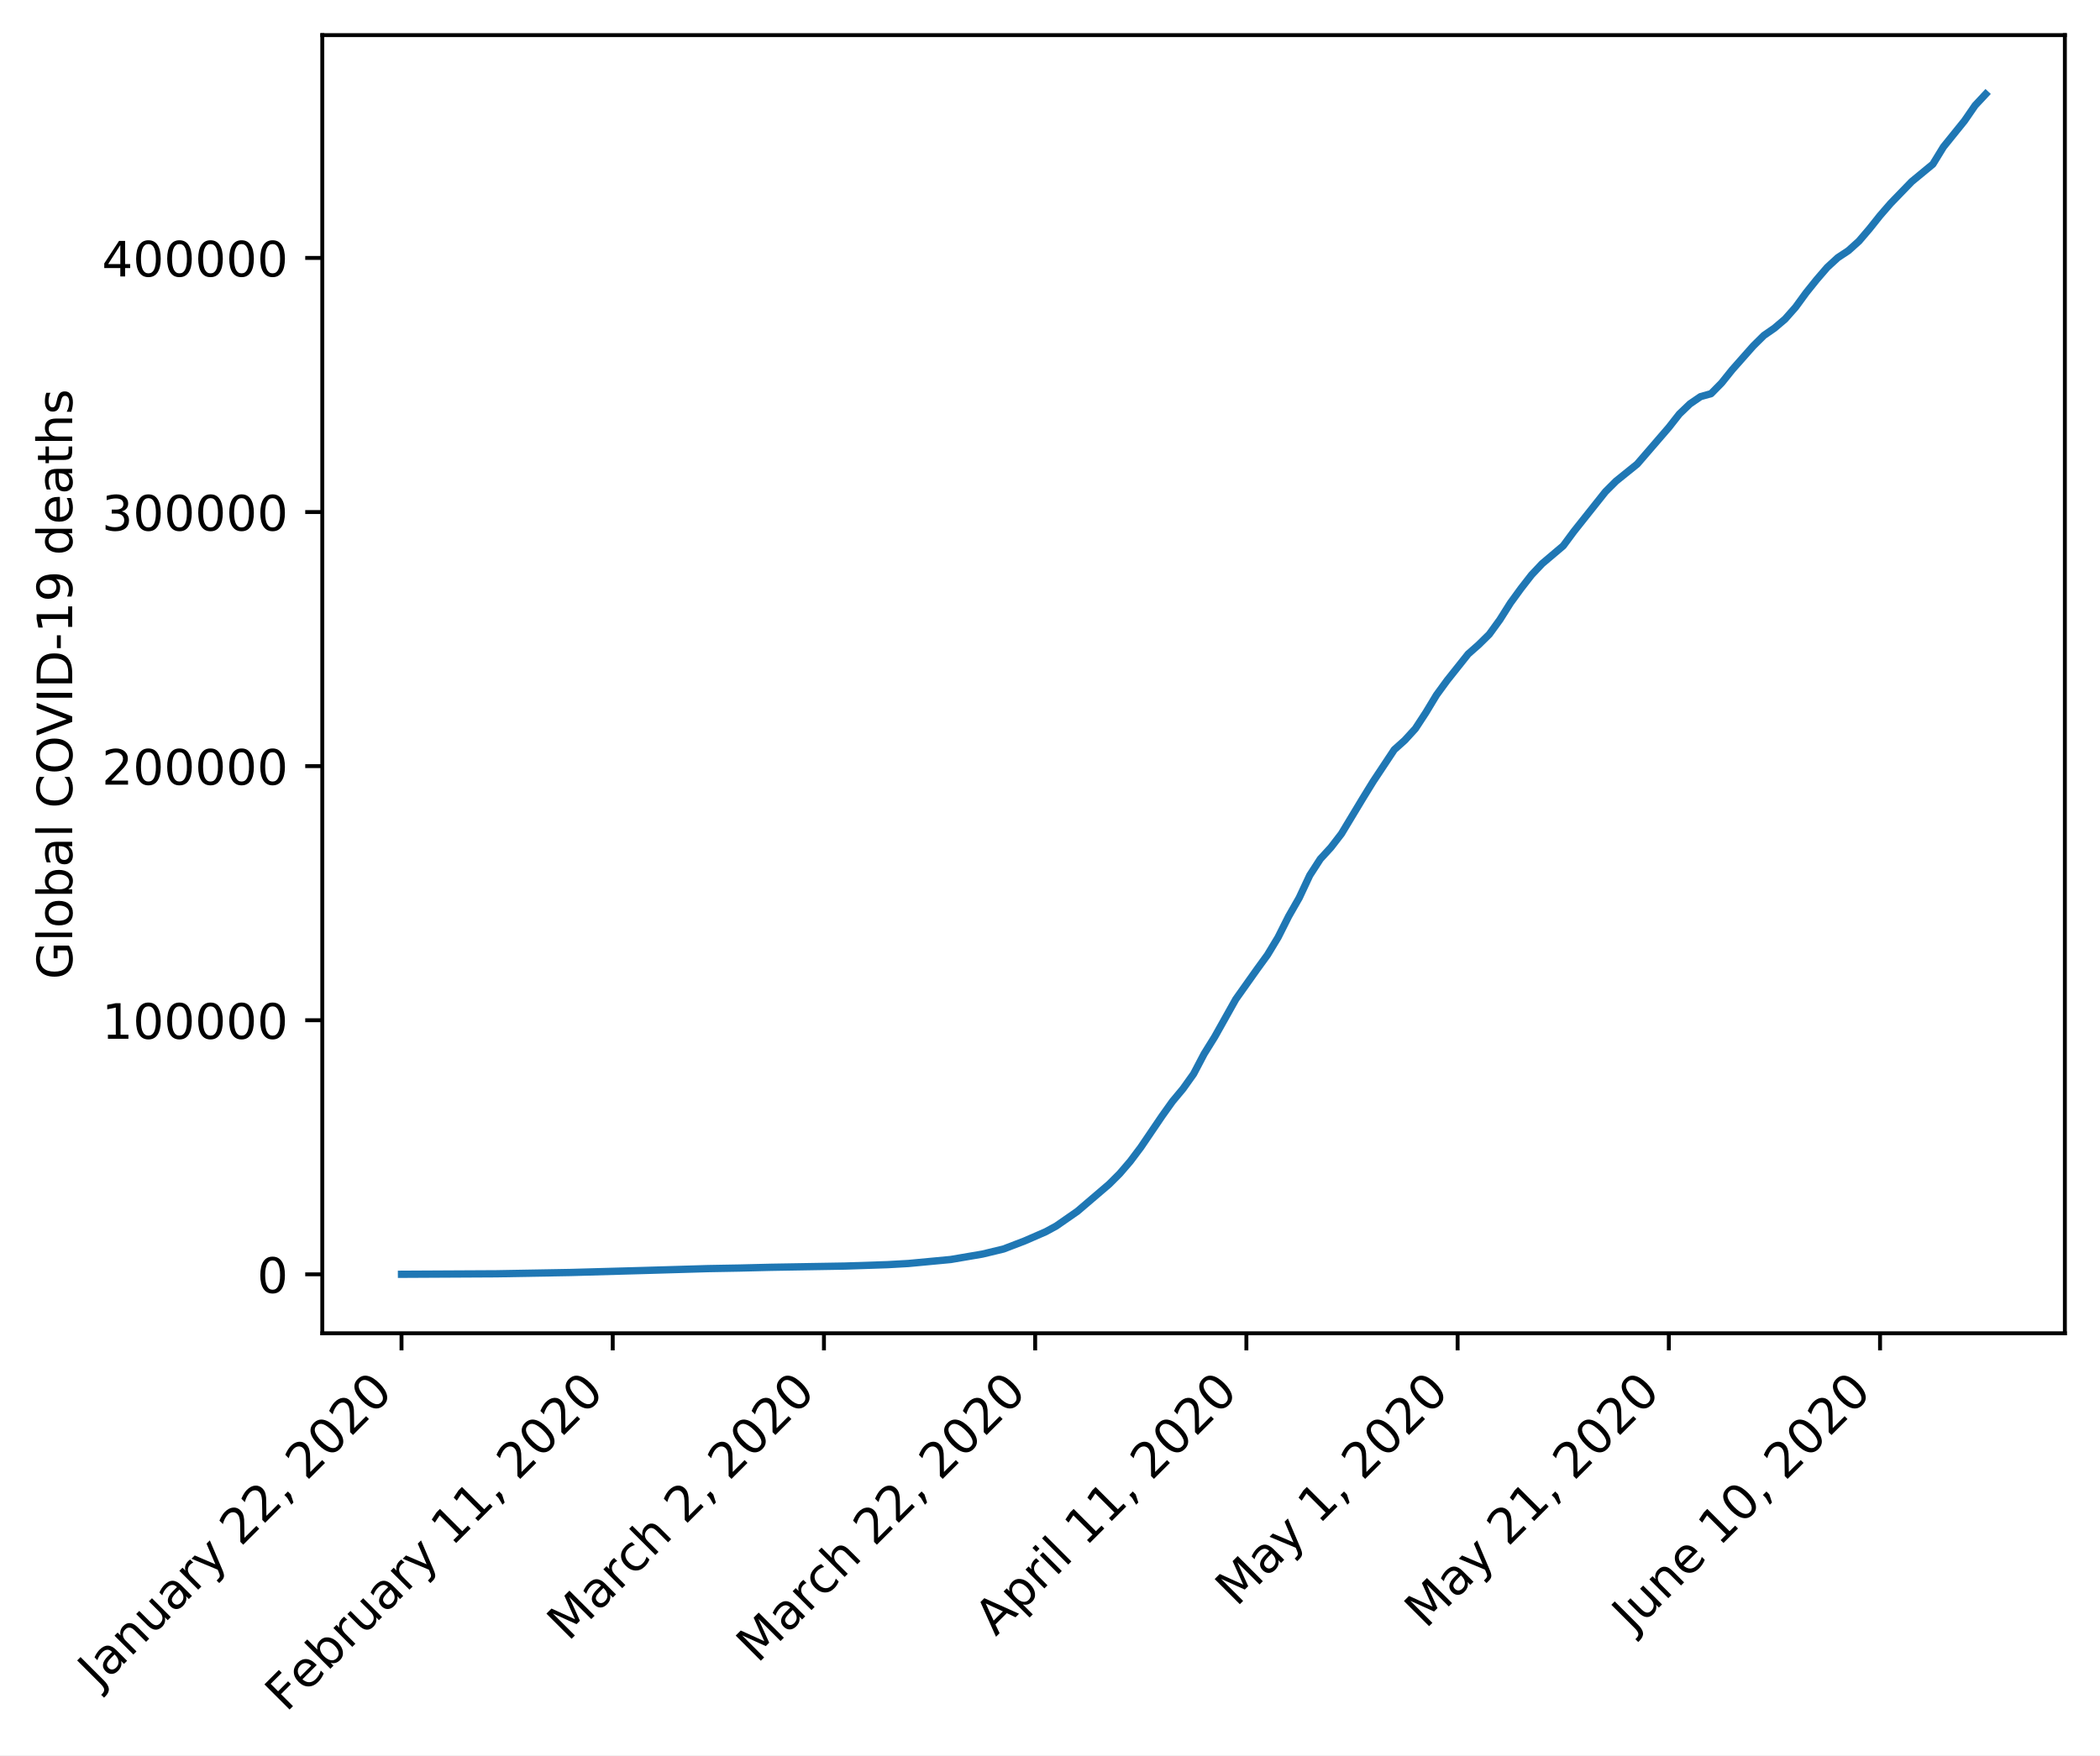
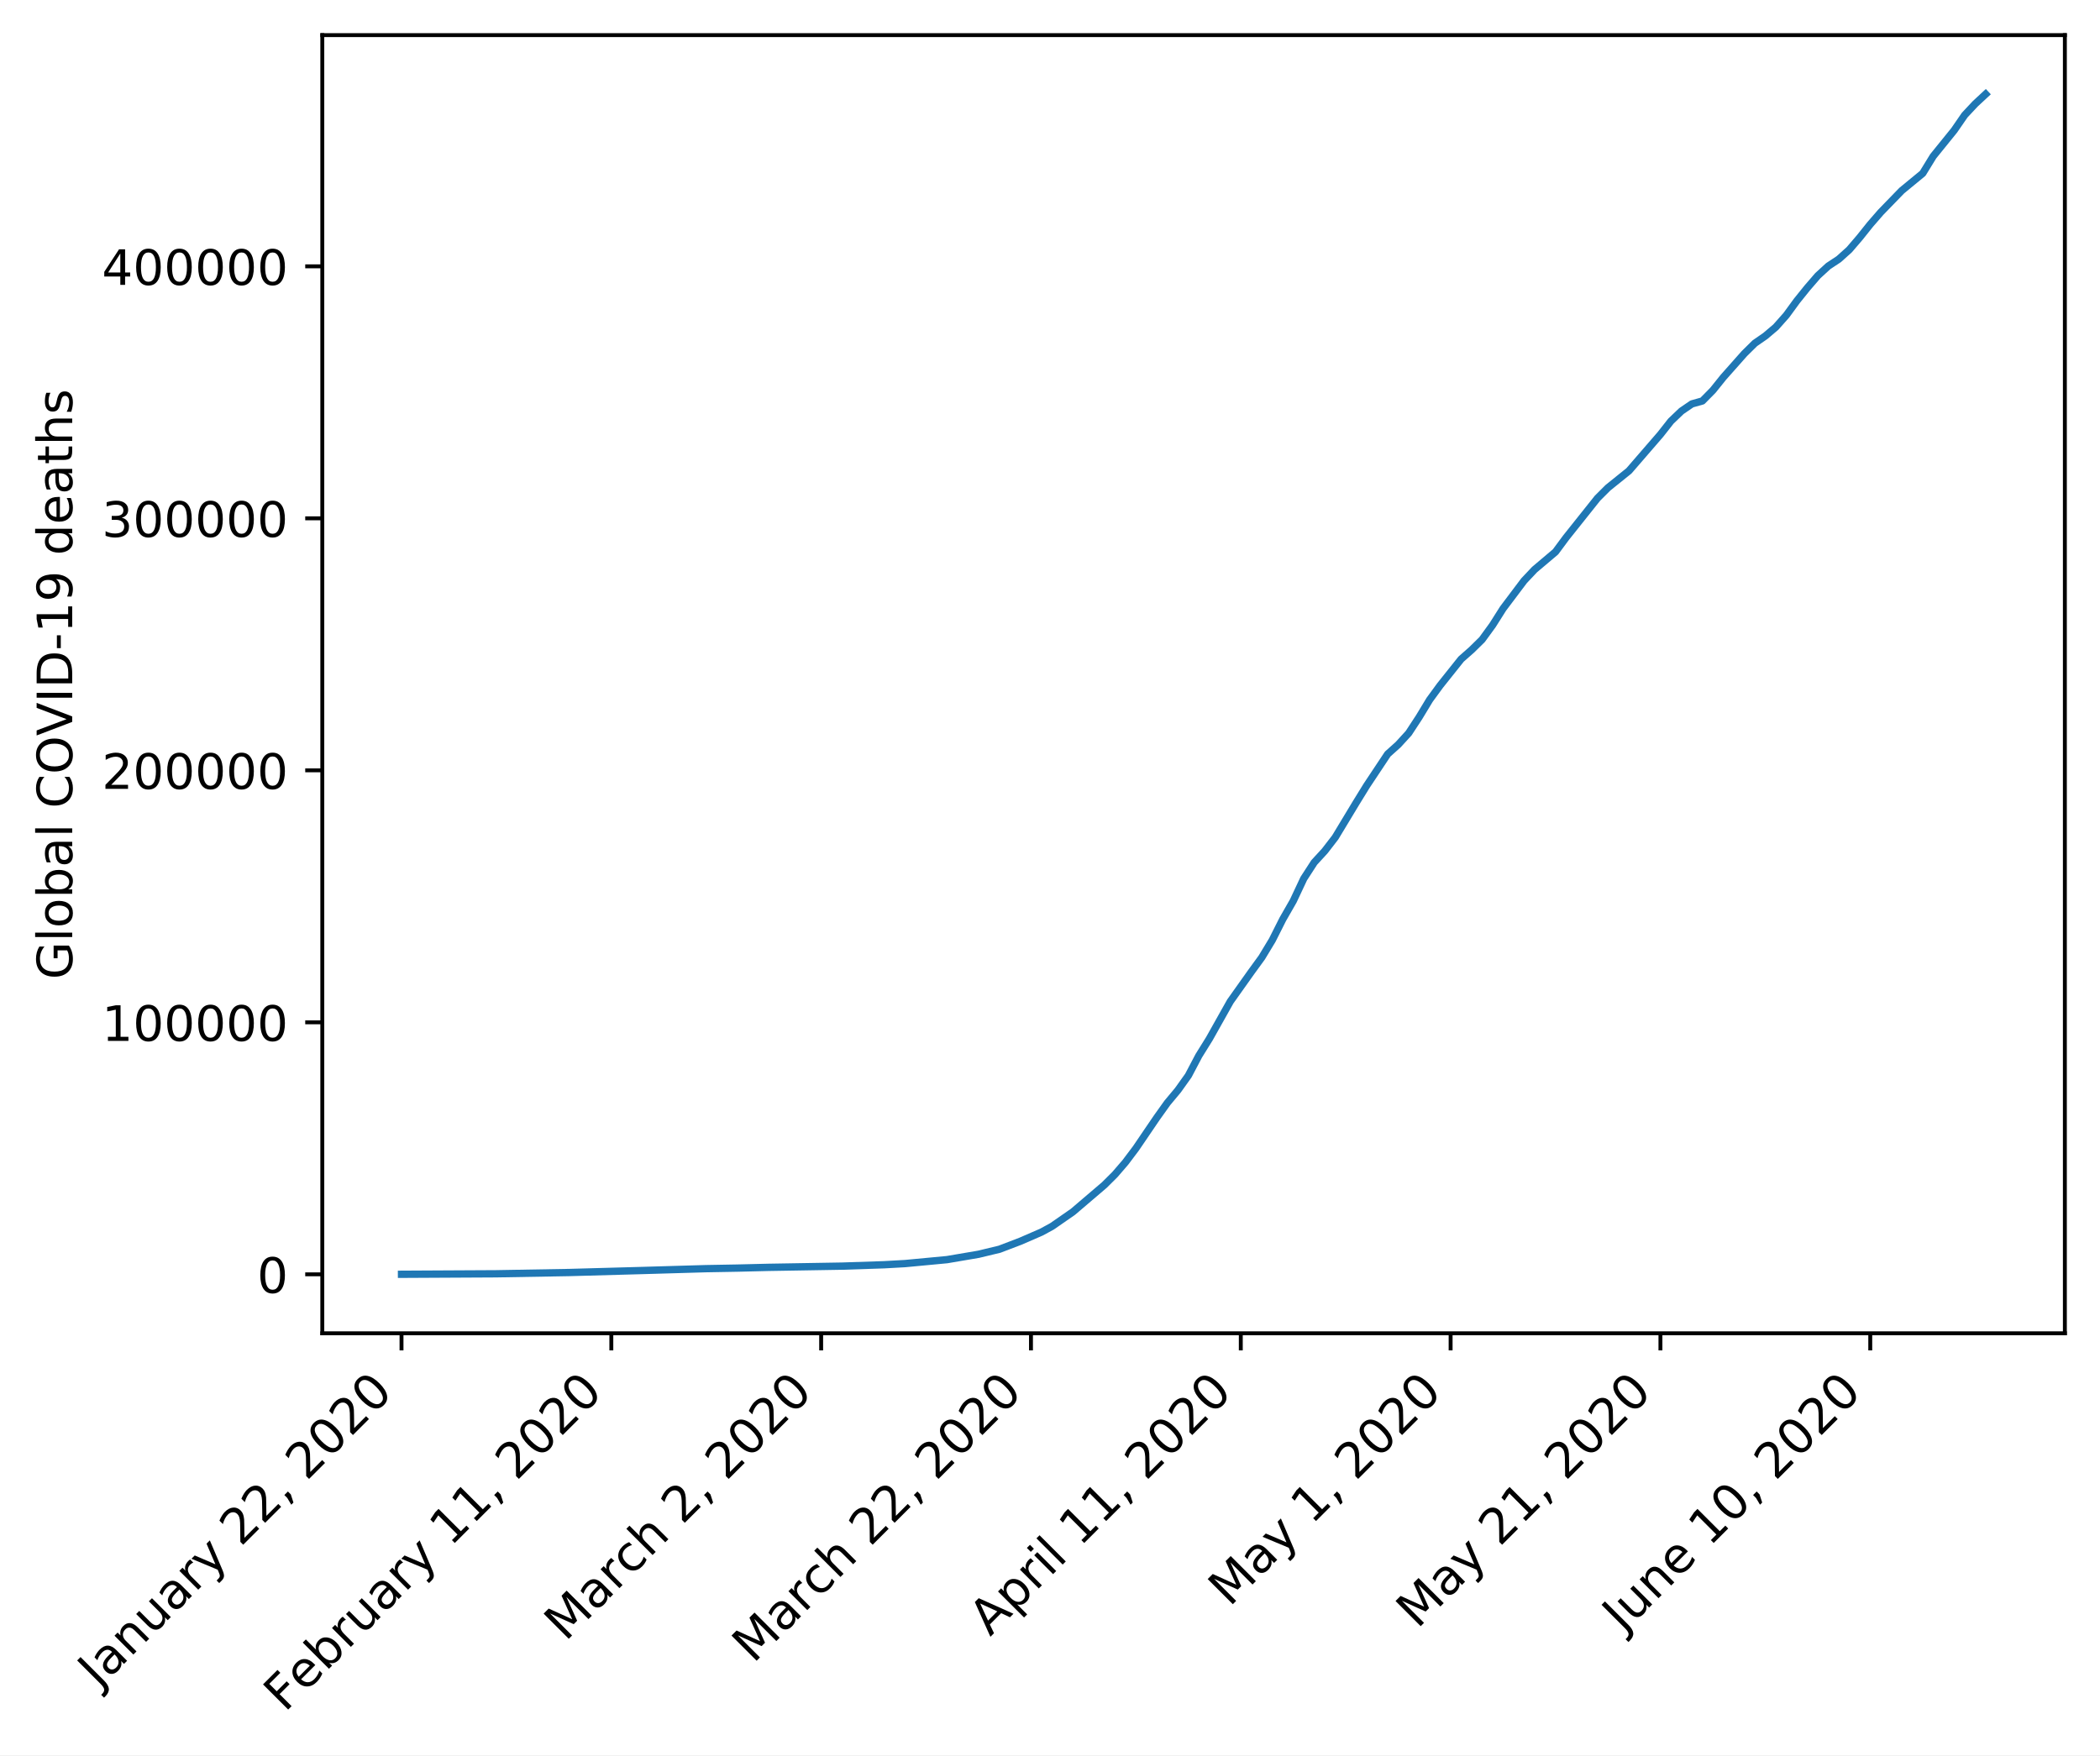
<svg xmlns="http://www.w3.org/2000/svg" xmlns:xlink="http://www.w3.org/1999/xlink" height="359.806pt" version="1.1" viewBox="0 0 430.373 359.806" width="430.373pt">
  <defs>
    <style type="text/css">
*{stroke-linecap:butt;stroke-linejoin:round;}
  </style>
  </defs>
  <g id="figure_1">
    <g id="patch_1">
      <path d="M 0 359.806  L 430.373 359.806  L 430.373 0  L 0 0  z " style="fill:#ffffff;" />
    </g>
    <g id="axes_1">
      <g id="patch_2">
        <path d="M 66.053 273.312  L 423.173 273.312  L 423.173 7.2  L 66.053 7.2  z " style="fill:#ffffff;" />
      </g>
      <g id="matplotlib.axis_1">
        <g id="xtick_1">
          <g id="line2d_1">
            <defs>
-               <path d="M 0 0  L 0 3.5  " id="m05116afa2c" style="stroke:#000000;stroke-width:0.8;" />
-             </defs>
-             <g>
-               <use style="stroke:#000000;stroke-width:0.8;" x="82.286" xlink:href="#m05116afa2c" y="273.312" />
+               <path d="M 0 0  L 0 3.5  " id="me20fe3dce7" style="stroke:#000000;stroke-width:0.8;" />
+             </defs>
+             <g>
+               <use style="stroke:#000000;stroke-width:0.8;" x="82.286" xlink:href="#me20fe3dce7" y="273.312" />
            </g>
          </g>
          <g id="text_1">
            <defs>
              <path d="M 9.812 72.906  L 19.672 72.906  L 19.672 5.078  Q 19.672 -8.109 14.672 -14.062  Q 9.672 -20.016 -1.422 -20.016  L -5.172 -20.016  L -5.172 -11.719  L -2.094 -11.719  Q 4.438 -11.719 7.125 -8.047  Q 9.812 -4.391 9.812 5.078  z " id="DejaVuSans-74" />
              <path d="M 34.281 27.484  Q 23.391 27.484 19.188 25  Q 14.984 22.516 14.984 16.5  Q 14.984 11.719 18.141 8.906  Q 21.297 6.109 26.703 6.109  Q 34.188 6.109 38.703 11.406  Q 43.219 16.703 43.219 25.484  L 43.219 27.484  z M 52.203 31.203  L 52.203 0  L 43.219 0  L 43.219 8.297  Q 40.141 3.328 35.547 0.953  Q 30.953 -1.422 24.312 -1.422  Q 15.922 -1.422 10.953 3.297  Q 6 8.016 6 15.922  Q 6 25.141 12.172 29.828  Q 18.359 34.516 30.609 34.516  L 43.219 34.516  L 43.219 35.406  Q 43.219 41.609 39.141 45  Q 35.062 48.391 27.688 48.391  Q 23 48.391 18.547 47.266  Q 14.109 46.141 10.016 43.891  L 10.016 52.203  Q 14.938 54.109 19.578 55.047  Q 24.219 56 28.609 56  Q 40.484 56 46.344 49.844  Q 52.203 43.703 52.203 31.203  z " id="DejaVuSans-97" />
              <path d="M 54.891 33.016  L 54.891 0  L 45.906 0  L 45.906 32.719  Q 45.906 40.484 42.875 44.328  Q 39.844 48.188 33.797 48.188  Q 26.516 48.188 22.312 43.547  Q 18.109 38.922 18.109 30.906  L 18.109 0  L 9.078 0  L 9.078 54.688  L 18.109 54.688  L 18.109 46.188  Q 21.344 51.125 25.703 53.562  Q 30.078 56 35.797 56  Q 45.219 56 50.047 50.172  Q 54.891 44.344 54.891 33.016  z " id="DejaVuSans-110" />
              <path d="M 8.5 21.578  L 8.5 54.688  L 17.484 54.688  L 17.484 21.922  Q 17.484 14.156 20.5 10.266  Q 23.531 6.391 29.594 6.391  Q 36.859 6.391 41.078 11.031  Q 45.312 15.672 45.312 23.688  L 45.312 54.688  L 54.297 54.688  L 54.297 0  L 45.312 0  L 45.312 8.406  Q 42.047 3.422 37.719 1  Q 33.406 -1.422 27.688 -1.422  Q 18.266 -1.422 13.375 4.438  Q 8.5 10.297 8.5 21.578  z M 31.109 56  z " id="DejaVuSans-117" />
              <path d="M 41.109 46.297  Q 39.594 47.172 37.812 47.578  Q 36.031 48 33.891 48  Q 26.266 48 22.188 43.047  Q 18.109 38.094 18.109 28.812  L 18.109 0  L 9.078 0  L 9.078 54.688  L 18.109 54.688  L 18.109 46.188  Q 20.953 51.172 25.484 53.578  Q 30.031 56 36.531 56  Q 37.453 56 38.578 55.875  Q 39.703 55.766 41.062 55.516  z " id="DejaVuSans-114" />
              <path d="M 32.172 -5.078  Q 28.375 -14.844 24.75 -17.812  Q 21.141 -20.797 15.094 -20.797  L 7.906 -20.797  L 7.906 -13.281  L 13.188 -13.281  Q 16.891 -13.281 18.938 -11.516  Q 21 -9.766 23.484 -3.219  L 25.094 0.875  L 2.984 54.688  L 12.5 54.688  L 29.594 11.922  L 46.688 54.688  L 56.203 54.688  z " id="DejaVuSans-121" />
              <path id="DejaVuSans-32" />
              <path d="M 19.188 8.297  L 53.609 8.297  L 53.609 0  L 7.328 0  L 7.328 8.297  Q 12.938 14.109 22.625 23.891  Q 32.328 33.688 34.812 36.531  Q 39.547 41.844 41.422 45.531  Q 43.312 49.219 43.312 52.781  Q 43.312 58.594 39.234 62.25  Q 35.156 65.922 28.609 65.922  Q 23.969 65.922 18.812 64.312  Q 13.672 62.703 7.812 59.422  L 7.812 69.391  Q 13.766 71.781 18.938 73  Q 24.125 74.219 28.422 74.219  Q 39.75 74.219 46.484 68.547  Q 53.219 62.891 53.219 53.422  Q 53.219 48.922 51.531 44.891  Q 49.859 40.875 45.406 35.406  Q 44.188 33.984 37.641 27.219  Q 31.109 20.453 19.188 8.297  z " id="DejaVuSans-50" />
              <path d="M 11.719 12.406  L 22.016 12.406  L 22.016 4  L 14.016 -11.625  L 7.719 -11.625  L 11.719 4  z " id="DejaVuSans-44" />
              <path d="M 31.781 66.406  Q 24.172 66.406 20.328 58.906  Q 16.5 51.422 16.5 36.375  Q 16.5 21.391 20.328 13.891  Q 24.172 6.391 31.781 6.391  Q 39.453 6.391 43.281 13.891  Q 47.125 21.391 47.125 36.375  Q 47.125 51.422 43.281 58.906  Q 39.453 66.406 31.781 66.406  z M 31.781 74.219  Q 44.047 74.219 50.516 64.516  Q 56.984 54.828 56.984 36.375  Q 56.984 17.969 50.516 8.266  Q 44.047 -1.422 31.781 -1.422  Q 19.531 -1.422 13.062 8.266  Q 6.594 17.969 6.594 36.375  Q 6.594 54.828 13.062 64.516  Q 19.531 74.219 31.781 74.219  z " id="DejaVuSans-48" />
            </defs>
            <g transform="translate(20.27259 346.2276)rotate(-45)scale(0.1 -0.1)">
              <use xlink:href="#DejaVuSans-74" />
              <use x="29.492" xlink:href="#DejaVuSans-97" />
              <use x="90.771" xlink:href="#DejaVuSans-110" />
              <use x="154.15" xlink:href="#DejaVuSans-117" />
              <use x="217.529" xlink:href="#DejaVuSans-97" />
              <use x="278.809" xlink:href="#DejaVuSans-114" />
              <use x="319.922" xlink:href="#DejaVuSans-121" />
              <use x="379.102" xlink:href="#DejaVuSans-32" />
              <use x="410.889" xlink:href="#DejaVuSans-50" />
              <use x="474.512" xlink:href="#DejaVuSans-50" />
              <use x="538.135" xlink:href="#DejaVuSans-44" />
              <use x="569.922" xlink:href="#DejaVuSans-32" />
              <use x="601.709" xlink:href="#DejaVuSans-50" />
              <use x="665.332" xlink:href="#DejaVuSans-48" />
              <use x="728.955" xlink:href="#DejaVuSans-50" />
              <use x="792.578" xlink:href="#DejaVuSans-48" />
            </g>
          </g>
        </g>
        <g id="xtick_2">
          <g id="line2d_2">
            <g>
-               <use style="stroke:#000000;stroke-width:0.8;" x="125.573" xlink:href="#m05116afa2c" y="273.312" />
+               <use style="stroke:#000000;stroke-width:0.8;" x="125.286" xlink:href="#me20fe3dce7" y="273.312" />
            </g>
          </g>
          <g id="text_2">
            <defs>
              <path d="M 9.812 72.906  L 51.703 72.906  L 51.703 64.594  L 19.672 64.594  L 19.672 43.109  L 48.578 43.109  L 48.578 34.812  L 19.672 34.812  L 19.672 0  L 9.812 0  z " id="DejaVuSans-70" />
              <path d="M 56.203 29.594  L 56.203 25.203  L 14.891 25.203  Q 15.484 15.922 20.484 11.062  Q 25.484 6.203 34.422 6.203  Q 39.594 6.203 44.453 7.469  Q 49.312 8.734 54.109 11.281  L 54.109 2.781  Q 49.266 0.734 44.188 -0.344  Q 39.109 -1.422 33.891 -1.422  Q 20.797 -1.422 13.156 6.188  Q 5.516 13.812 5.516 26.812  Q 5.516 40.234 12.766 48.109  Q 20.016 56 32.328 56  Q 43.359 56 49.781 48.891  Q 56.203 41.797 56.203 29.594  z M 47.219 32.234  Q 47.125 39.594 43.094 43.984  Q 39.062 48.391 32.422 48.391  Q 24.906 48.391 20.391 44.141  Q 15.875 39.891 15.188 32.172  z " id="DejaVuSans-101" />
              <path d="M 48.688 27.297  Q 48.688 37.203 44.609 42.844  Q 40.531 48.484 33.406 48.484  Q 26.266 48.484 22.188 42.844  Q 18.109 37.203 18.109 27.297  Q 18.109 17.391 22.188 11.75  Q 26.266 6.109 33.406 6.109  Q 40.531 6.109 44.609 11.75  Q 48.688 17.391 48.688 27.297  z M 18.109 46.391  Q 20.953 51.266 25.266 53.625  Q 29.594 56 35.594 56  Q 45.562 56 51.781 48.094  Q 58.016 40.188 58.016 27.297  Q 58.016 14.406 51.781 6.484  Q 45.562 -1.422 35.594 -1.422  Q 29.594 -1.422 25.266 0.953  Q 20.953 3.328 18.109 8.203  L 18.109 0  L 9.078 0  L 9.078 75.984  L 18.109 75.984  z " id="DejaVuSans-98" />
              <path d="M 12.406 8.297  L 28.516 8.297  L 28.516 63.922  L 10.984 60.406  L 10.984 69.391  L 28.422 72.906  L 38.281 72.906  L 38.281 8.297  L 54.391 8.297  L 54.391 0  L 12.406 0  z " id="DejaVuSans-49" />
            </defs>
-             <g transform="translate(58.6521 351.1354)rotate(-45)scale(0.1 -0.1)">
+             <g transform="translate(58.36543 351.1354)rotate(-45)scale(0.1 -0.1)">
              <use xlink:href="#DejaVuSans-70" />
              <use x="57.441" xlink:href="#DejaVuSans-101" />
              <use x="118.965" xlink:href="#DejaVuSans-98" />
              <use x="182.441" xlink:href="#DejaVuSans-114" />
              <use x="223.555" xlink:href="#DejaVuSans-117" />
              <use x="286.934" xlink:href="#DejaVuSans-97" />
              <use x="348.213" xlink:href="#DejaVuSans-114" />
              <use x="389.326" xlink:href="#DejaVuSans-121" />
              <use x="448.506" xlink:href="#DejaVuSans-32" />
              <use x="480.293" xlink:href="#DejaVuSans-49" />
              <use x="543.916" xlink:href="#DejaVuSans-49" />
              <use x="607.539" xlink:href="#DejaVuSans-44" />
              <use x="639.326" xlink:href="#DejaVuSans-32" />
              <use x="671.113" xlink:href="#DejaVuSans-50" />
              <use x="734.736" xlink:href="#DejaVuSans-48" />
              <use x="798.359" xlink:href="#DejaVuSans-50" />
              <use x="861.982" xlink:href="#DejaVuSans-48" />
            </g>
          </g>
        </g>
        <g id="xtick_3">
          <g id="line2d_3">
            <g>
-               <use style="stroke:#000000;stroke-width:0.8;" x="168.86" xlink:href="#m05116afa2c" y="273.312" />
+               <use style="stroke:#000000;stroke-width:0.8;" x="168.287" xlink:href="#me20fe3dce7" y="273.312" />
            </g>
          </g>
          <g id="text_3">
            <defs>
              <path d="M 9.812 72.906  L 24.516 72.906  L 43.109 23.297  L 61.812 72.906  L 76.516 72.906  L 76.516 0  L 66.891 0  L 66.891 64.016  L 48.094 14.016  L 38.188 14.016  L 19.391 64.016  L 19.391 0  L 9.812 0  z " id="DejaVuSans-77" />
              <path d="M 48.781 52.594  L 48.781 44.188  Q 44.969 46.297 41.141 47.344  Q 37.312 48.391 33.406 48.391  Q 24.656 48.391 19.812 42.844  Q 14.984 37.312 14.984 27.297  Q 14.984 17.281 19.812 11.734  Q 24.656 6.203 33.406 6.203  Q 37.312 6.203 41.141 7.25  Q 44.969 8.297 48.781 10.406  L 48.781 2.094  Q 45.016 0.344 40.984 -0.531  Q 36.969 -1.422 32.422 -1.422  Q 20.062 -1.422 12.781 6.344  Q 5.516 14.109 5.516 27.297  Q 5.516 40.672 12.859 48.328  Q 20.219 56 33.016 56  Q 37.156 56 41.109 55.141  Q 45.062 54.297 48.781 52.594  z " id="DejaVuSans-99" />
              <path d="M 54.891 33.016  L 54.891 0  L 45.906 0  L 45.906 32.719  Q 45.906 40.484 42.875 44.328  Q 39.844 48.188 33.797 48.188  Q 26.516 48.188 22.312 43.547  Q 18.109 38.922 18.109 30.906  L 18.109 0  L 9.078 0  L 9.078 75.984  L 18.109 75.984  L 18.109 46.188  Q 21.344 51.125 25.703 53.562  Q 30.078 56 35.797 56  Q 45.219 56 50.047 50.172  Q 54.891 44.344 54.891 33.016  z " id="DejaVuSans-104" />
            </defs>
-             <g transform="translate(116.445 336.6297)rotate(-45)scale(0.1 -0.1)">
+             <g transform="translate(115.8717 336.6297)rotate(-45)scale(0.1 -0.1)">
              <use xlink:href="#DejaVuSans-77" />
              <use x="86.279" xlink:href="#DejaVuSans-97" />
              <use x="147.559" xlink:href="#DejaVuSans-114" />
              <use x="188.641" xlink:href="#DejaVuSans-99" />
              <use x="243.621" xlink:href="#DejaVuSans-104" />
              <use x="307" xlink:href="#DejaVuSans-32" />
              <use x="338.787" xlink:href="#DejaVuSans-50" />
              <use x="402.41" xlink:href="#DejaVuSans-44" />
              <use x="434.197" xlink:href="#DejaVuSans-32" />
              <use x="465.984" xlink:href="#DejaVuSans-50" />
              <use x="529.607" xlink:href="#DejaVuSans-48" />
              <use x="593.23" xlink:href="#DejaVuSans-50" />
              <use x="656.854" xlink:href="#DejaVuSans-48" />
            </g>
          </g>
        </g>
        <g id="xtick_4">
          <g id="line2d_4">
            <g>
-               <use style="stroke:#000000;stroke-width:0.8;" x="212.148" xlink:href="#m05116afa2c" y="273.312" />
+               <use style="stroke:#000000;stroke-width:0.8;" x="211.288" xlink:href="#me20fe3dce7" y="273.312" />
            </g>
          </g>
          <g id="text_4">
-             <g transform="translate(155.2333 341.1287)rotate(-45)scale(0.1 -0.1)">
+             <g transform="translate(154.3733 341.1287)rotate(-45)scale(0.1 -0.1)">
              <use xlink:href="#DejaVuSans-77" />
              <use x="86.279" xlink:href="#DejaVuSans-97" />
              <use x="147.559" xlink:href="#DejaVuSans-114" />
              <use x="188.641" xlink:href="#DejaVuSans-99" />
              <use x="243.621" xlink:href="#DejaVuSans-104" />
              <use x="307" xlink:href="#DejaVuSans-32" />
              <use x="338.787" xlink:href="#DejaVuSans-50" />
              <use x="402.41" xlink:href="#DejaVuSans-50" />
              <use x="466.033" xlink:href="#DejaVuSans-44" />
              <use x="497.82" xlink:href="#DejaVuSans-32" />
              <use x="529.607" xlink:href="#DejaVuSans-50" />
              <use x="593.23" xlink:href="#DejaVuSans-48" />
              <use x="656.854" xlink:href="#DejaVuSans-50" />
              <use x="720.477" xlink:href="#DejaVuSans-48" />
            </g>
          </g>
        </g>
        <g id="xtick_5">
          <g id="line2d_5">
            <g>
-               <use style="stroke:#000000;stroke-width:0.8;" x="255.435" xlink:href="#m05116afa2c" y="273.312" />
+               <use style="stroke:#000000;stroke-width:0.8;" x="254.288" xlink:href="#me20fe3dce7" y="273.312" />
            </g>
          </g>
          <g id="text_5">
            <defs>
              <path d="M 34.188 63.188  L 20.797 26.906  L 47.609 26.906  z M 28.609 72.906  L 39.797 72.906  L 67.578 0  L 57.328 0  L 50.688 18.703  L 17.828 18.703  L 11.188 0  L 0.781 0  z " id="DejaVuSans-65" />
              <path d="M 18.109 8.203  L 18.109 -20.797  L 9.078 -20.797  L 9.078 54.688  L 18.109 54.688  L 18.109 46.391  Q 20.953 51.266 25.266 53.625  Q 29.594 56 35.594 56  Q 45.562 56 51.781 48.094  Q 58.016 40.188 58.016 27.297  Q 58.016 14.406 51.781 6.484  Q 45.562 -1.422 35.594 -1.422  Q 29.594 -1.422 25.266 0.953  Q 20.953 3.328 18.109 8.203  z M 48.688 27.297  Q 48.688 37.203 44.609 42.844  Q 40.531 48.484 33.406 48.484  Q 26.266 48.484 22.188 42.844  Q 18.109 37.203 18.109 27.297  Q 18.109 17.391 22.188 11.75  Q 26.266 6.109 33.406 6.109  Q 40.531 6.109 44.609 11.75  Q 48.688 17.391 48.688 27.297  z " id="DejaVuSans-112" />
              <path d="M 9.422 54.688  L 18.406 54.688  L 18.406 0  L 9.422 0  z M 9.422 75.984  L 18.406 75.984  L 18.406 64.594  L 9.422 64.594  z " id="DejaVuSans-105" />
              <path d="M 9.422 75.984  L 18.406 75.984  L 18.406 0  L 9.422 0  z " id="DejaVuSans-108" />
            </defs>
-             <g transform="translate(204.0669 335.5823)rotate(-45)scale(0.1 -0.1)">
+             <g transform="translate(202.9203 335.5823)rotate(-45)scale(0.1 -0.1)">
              <use xlink:href="#DejaVuSans-65" />
              <use x="68.408" xlink:href="#DejaVuSans-112" />
              <use x="131.885" xlink:href="#DejaVuSans-114" />
              <use x="172.998" xlink:href="#DejaVuSans-105" />
              <use x="200.781" xlink:href="#DejaVuSans-108" />
              <use x="228.564" xlink:href="#DejaVuSans-32" />
              <use x="260.352" xlink:href="#DejaVuSans-49" />
              <use x="323.975" xlink:href="#DejaVuSans-49" />
              <use x="387.598" xlink:href="#DejaVuSans-44" />
              <use x="419.385" xlink:href="#DejaVuSans-32" />
              <use x="451.172" xlink:href="#DejaVuSans-50" />
              <use x="514.795" xlink:href="#DejaVuSans-48" />
              <use x="578.418" xlink:href="#DejaVuSans-50" />
              <use x="642.041" xlink:href="#DejaVuSans-48" />
            </g>
          </g>
        </g>
        <g id="xtick_6">
          <g id="line2d_6">
            <g>
-               <use style="stroke:#000000;stroke-width:0.8;" x="298.722" xlink:href="#m05116afa2c" y="273.312" />
+               <use style="stroke:#000000;stroke-width:0.8;" x="297.289" xlink:href="#me20fe3dce7" y="273.312" />
            </g>
          </g>
          <g id="text_6">
-             <g transform="translate(253.3956 329.541)rotate(-45)scale(0.1 -0.1)">
+             <g transform="translate(251.9622 329.541)rotate(-45)scale(0.1 -0.1)">
              <use xlink:href="#DejaVuSans-77" />
              <use x="86.279" xlink:href="#DejaVuSans-97" />
              <use x="147.559" xlink:href="#DejaVuSans-121" />
              <use x="206.738" xlink:href="#DejaVuSans-32" />
              <use x="238.525" xlink:href="#DejaVuSans-49" />
              <use x="302.148" xlink:href="#DejaVuSans-44" />
              <use x="333.936" xlink:href="#DejaVuSans-32" />
              <use x="365.723" xlink:href="#DejaVuSans-50" />
              <use x="429.346" xlink:href="#DejaVuSans-48" />
              <use x="492.969" xlink:href="#DejaVuSans-50" />
              <use x="556.592" xlink:href="#DejaVuSans-48" />
            </g>
          </g>
        </g>
        <g id="xtick_7">
          <g id="line2d_7">
            <g>
-               <use style="stroke:#000000;stroke-width:0.8;" x="342.009" xlink:href="#m05116afa2c" y="273.312" />
+               <use style="stroke:#000000;stroke-width:0.8;" x="340.289" xlink:href="#me20fe3dce7" y="273.312" />
            </g>
          </g>
          <g id="text_7">
-             <g transform="translate(292.1839 334.04)rotate(-45)scale(0.1 -0.1)">
+             <g transform="translate(290.4638 334.04)rotate(-45)scale(0.1 -0.1)">
              <use xlink:href="#DejaVuSans-77" />
              <use x="86.279" xlink:href="#DejaVuSans-97" />
              <use x="147.559" xlink:href="#DejaVuSans-121" />
              <use x="206.738" xlink:href="#DejaVuSans-32" />
              <use x="238.525" xlink:href="#DejaVuSans-50" />
              <use x="302.148" xlink:href="#DejaVuSans-49" />
              <use x="365.771" xlink:href="#DejaVuSans-44" />
              <use x="397.559" xlink:href="#DejaVuSans-32" />
              <use x="429.346" xlink:href="#DejaVuSans-50" />
              <use x="492.969" xlink:href="#DejaVuSans-48" />
              <use x="556.592" xlink:href="#DejaVuSans-50" />
              <use x="620.215" xlink:href="#DejaVuSans-48" />
            </g>
          </g>
        </g>
        <g id="xtick_8">
          <g id="line2d_8">
            <g>
-               <use style="stroke:#000000;stroke-width:0.8;" x="385.297" xlink:href="#m05116afa2c" y="273.312" />
+               <use style="stroke:#000000;stroke-width:0.8;" x="383.29" xlink:href="#me20fe3dce7" y="273.312" />
            </g>
          </g>
          <g id="text_8">
-             <g transform="translate(334.6911 334.82)rotate(-45)scale(0.1 -0.1)">
+             <g transform="translate(332.6844 334.82)rotate(-45)scale(0.1 -0.1)">
              <use xlink:href="#DejaVuSans-74" />
              <use x="29.492" xlink:href="#DejaVuSans-117" />
              <use x="92.871" xlink:href="#DejaVuSans-110" />
              <use x="156.25" xlink:href="#DejaVuSans-101" />
              <use x="217.773" xlink:href="#DejaVuSans-32" />
              <use x="249.561" xlink:href="#DejaVuSans-49" />
              <use x="313.184" xlink:href="#DejaVuSans-48" />
              <use x="376.807" xlink:href="#DejaVuSans-44" />
              <use x="408.594" xlink:href="#DejaVuSans-32" />
              <use x="440.381" xlink:href="#DejaVuSans-50" />
              <use x="504.004" xlink:href="#DejaVuSans-48" />
              <use x="567.627" xlink:href="#DejaVuSans-50" />
              <use x="631.25" xlink:href="#DejaVuSans-48" />
            </g>
          </g>
        </g>
      </g>
      <g id="matplotlib.axis_2">
        <g id="ytick_1">
          <g id="line2d_9">
            <defs>
-               <path d="M 0 0  L -3.5 0  " id="m1189588a8b" style="stroke:#000000;stroke-width:0.8;" />
-             </defs>
-             <g>
-               <use style="stroke:#000000;stroke-width:0.8;" x="66.053" xlink:href="#m1189588a8b" y="261.225" />
+               <path d="M 0 0  L -3.5 0  " id="m37f31e8874" style="stroke:#000000;stroke-width:0.8;" />
+             </defs>
+             <g>
+               <use style="stroke:#000000;stroke-width:0.8;" x="66.053" xlink:href="#m37f31e8874" y="261.225" />
            </g>
          </g>
          <g id="text_9">
-             <g transform="translate(52.69062 265.0241)scale(0.1 -0.1)">
+             <g transform="translate(52.69062 265.024)scale(0.1 -0.1)">
              <use xlink:href="#DejaVuSans-48" />
            </g>
          </g>
        </g>
        <g id="ytick_2">
          <g id="line2d_10">
            <g>
-               <use style="stroke:#000000;stroke-width:0.8;" x="66.053" xlink:href="#m1189588a8b" y="209.137" />
+               <use style="stroke:#000000;stroke-width:0.8;" x="66.053" xlink:href="#m37f31e8874" y="209.568" />
            </g>
          </g>
          <g id="text_10">
-             <g transform="translate(20.87813 212.9364)scale(0.1 -0.1)">
+             <g transform="translate(20.87813 213.3672)scale(0.1 -0.1)">
              <use xlink:href="#DejaVuSans-49" />
              <use x="63.623" xlink:href="#DejaVuSans-48" />
              <use x="127.246" xlink:href="#DejaVuSans-48" />
              <use x="190.869" xlink:href="#DejaVuSans-48" />
              <use x="254.492" xlink:href="#DejaVuSans-48" />
              <use x="318.115" xlink:href="#DejaVuSans-48" />
            </g>
          </g>
        </g>
        <g id="ytick_3">
          <g id="line2d_11">
            <g>
-               <use style="stroke:#000000;stroke-width:0.8;" x="66.053" xlink:href="#m1189588a8b" y="157.05" />
+               <use style="stroke:#000000;stroke-width:0.8;" x="66.053" xlink:href="#m37f31e8874" y="157.911" />
            </g>
          </g>
          <g id="text_11">
-             <g transform="translate(20.87813 160.8488)scale(0.1 -0.1)">
+             <g transform="translate(20.87813 161.7105)scale(0.1 -0.1)">
              <use xlink:href="#DejaVuSans-50" />
              <use x="63.623" xlink:href="#DejaVuSans-48" />
              <use x="127.246" xlink:href="#DejaVuSans-48" />
              <use x="190.869" xlink:href="#DejaVuSans-48" />
              <use x="254.492" xlink:href="#DejaVuSans-48" />
              <use x="318.115" xlink:href="#DejaVuSans-48" />
            </g>
          </g>
        </g>
        <g id="ytick_4">
          <g id="line2d_12">
            <g>
-               <use style="stroke:#000000;stroke-width:0.8;" x="66.053" xlink:href="#m1189588a8b" y="104.962" />
+               <use style="stroke:#000000;stroke-width:0.8;" x="66.053" xlink:href="#m37f31e8874" y="106.254" />
            </g>
          </g>
          <g id="text_12">
            <defs>
              <path d="M 40.578 39.312  Q 47.656 37.797 51.625 33  Q 55.609 28.219 55.609 21.188  Q 55.609 10.406 48.188 4.484  Q 40.766 -1.422 27.094 -1.422  Q 22.516 -1.422 17.656 -0.516  Q 12.797 0.391 7.625 2.203  L 7.625 11.719  Q 11.719 9.328 16.594 8.109  Q 21.484 6.891 26.812 6.891  Q 36.078 6.891 40.938 10.547  Q 45.797 14.203 45.797 21.188  Q 45.797 27.641 41.281 31.266  Q 36.766 34.906 28.719 34.906  L 20.219 34.906  L 20.219 43.016  L 29.109 43.016  Q 36.375 43.016 40.234 45.922  Q 44.094 48.828 44.094 54.297  Q 44.094 59.906 40.109 62.906  Q 36.141 65.922 28.719 65.922  Q 24.656 65.922 20.016 65.031  Q 15.375 64.156 9.812 62.312  L 9.812 71.094  Q 15.438 72.656 20.344 73.438  Q 25.25 74.219 29.594 74.219  Q 40.828 74.219 47.359 69.109  Q 53.906 64.016 53.906 55.328  Q 53.906 49.266 50.438 45.094  Q 46.969 40.922 40.578 39.312  z " id="DejaVuSans-51" />
            </defs>
-             <g transform="translate(20.87813 108.7612)scale(0.1 -0.1)">
+             <g transform="translate(20.87813 110.0537)scale(0.1 -0.1)">
              <use xlink:href="#DejaVuSans-51" />
              <use x="63.623" xlink:href="#DejaVuSans-48" />
              <use x="127.246" xlink:href="#DejaVuSans-48" />
              <use x="190.869" xlink:href="#DejaVuSans-48" />
              <use x="254.492" xlink:href="#DejaVuSans-48" />
              <use x="318.115" xlink:href="#DejaVuSans-48" />
            </g>
          </g>
        </g>
        <g id="ytick_5">
          <g id="line2d_13">
            <g>
-               <use style="stroke:#000000;stroke-width:0.8;" x="66.053" xlink:href="#m1189588a8b" y="52.874" />
+               <use style="stroke:#000000;stroke-width:0.8;" x="66.053" xlink:href="#m37f31e8874" y="54.598" />
            </g>
          </g>
          <g id="text_13">
            <defs>
              <path d="M 37.797 64.312  L 12.891 25.391  L 37.797 25.391  z M 35.203 72.906  L 47.609 72.906  L 47.609 25.391  L 58.016 25.391  L 58.016 17.188  L 47.609 17.188  L 47.609 0  L 37.797 0  L 37.797 17.188  L 4.891 17.188  L 4.891 26.703  z " id="DejaVuSans-52" />
            </defs>
-             <g transform="translate(20.87813 56.67352)scale(0.1 -0.1)">
+             <g transform="translate(20.87813 58.39694)scale(0.1 -0.1)">
              <use xlink:href="#DejaVuSans-52" />
              <use x="63.623" xlink:href="#DejaVuSans-48" />
              <use x="127.246" xlink:href="#DejaVuSans-48" />
              <use x="190.869" xlink:href="#DejaVuSans-48" />
              <use x="254.492" xlink:href="#DejaVuSans-48" />
              <use x="318.115" xlink:href="#DejaVuSans-48" />
            </g>
          </g>
        </g>
        <g id="text_14">
          <defs>
            <path d="M 59.516 10.406  L 59.516 29.984  L 43.406 29.984  L 43.406 38.094  L 69.281 38.094  L 69.281 6.781  Q 63.578 2.734 56.688 0.656  Q 49.812 -1.422 42 -1.422  Q 24.906 -1.422 15.25 8.562  Q 5.609 18.562 5.609 36.375  Q 5.609 54.25 15.25 64.234  Q 24.906 74.219 42 74.219  Q 49.125 74.219 55.547 72.453  Q 61.969 70.703 67.391 67.281  L 67.391 56.781  Q 61.922 61.422 55.766 63.766  Q 49.609 66.109 42.828 66.109  Q 29.438 66.109 22.719 58.641  Q 16.016 51.172 16.016 36.375  Q 16.016 21.625 22.719 14.156  Q 29.438 6.688 42.828 6.688  Q 48.047 6.688 52.141 7.594  Q 56.25 8.5 59.516 10.406  z " id="DejaVuSans-71" />
            <path d="M 30.609 48.391  Q 23.391 48.391 19.188 42.75  Q 14.984 37.109 14.984 27.297  Q 14.984 17.484 19.156 11.844  Q 23.344 6.203 30.609 6.203  Q 37.797 6.203 41.984 11.859  Q 46.188 17.531 46.188 27.297  Q 46.188 37.016 41.984 42.703  Q 37.797 48.391 30.609 48.391  z M 30.609 56  Q 42.328 56 49.016 48.375  Q 55.719 40.766 55.719 27.297  Q 55.719 13.875 49.016 6.219  Q 42.328 -1.422 30.609 -1.422  Q 18.844 -1.422 12.172 6.219  Q 5.516 13.875 5.516 27.297  Q 5.516 40.766 12.172 48.375  Q 18.844 56 30.609 56  z " id="DejaVuSans-111" />
            <path d="M 64.406 67.281  L 64.406 56.891  Q 59.422 61.531 53.781 63.812  Q 48.141 66.109 41.797 66.109  Q 29.297 66.109 22.656 58.469  Q 16.016 50.828 16.016 36.375  Q 16.016 21.969 22.656 14.328  Q 29.297 6.688 41.797 6.688  Q 48.141 6.688 53.781 8.984  Q 59.422 11.281 64.406 15.922  L 64.406 5.609  Q 59.234 2.094 53.438 0.328  Q 47.656 -1.422 41.219 -1.422  Q 24.656 -1.422 15.125 8.703  Q 5.609 18.844 5.609 36.375  Q 5.609 53.953 15.125 64.078  Q 24.656 74.219 41.219 74.219  Q 47.75 74.219 53.531 72.484  Q 59.328 70.75 64.406 67.281  z " id="DejaVuSans-67" />
            <path d="M 39.406 66.219  Q 28.656 66.219 22.328 58.203  Q 16.016 50.203 16.016 36.375  Q 16.016 22.609 22.328 14.594  Q 28.656 6.594 39.406 6.594  Q 50.141 6.594 56.422 14.594  Q 62.703 22.609 62.703 36.375  Q 62.703 50.203 56.422 58.203  Q 50.141 66.219 39.406 66.219  z M 39.406 74.219  Q 54.734 74.219 63.906 63.938  Q 73.094 53.656 73.094 36.375  Q 73.094 19.141 63.906 8.859  Q 54.734 -1.422 39.406 -1.422  Q 24.031 -1.422 14.812 8.828  Q 5.609 19.094 5.609 36.375  Q 5.609 53.656 14.812 63.938  Q 24.031 74.219 39.406 74.219  z " id="DejaVuSans-79" />
            <path d="M 28.609 0  L 0.781 72.906  L 11.078 72.906  L 34.188 11.531  L 57.328 72.906  L 67.578 72.906  L 39.797 0  z " id="DejaVuSans-86" />
            <path d="M 9.812 72.906  L 19.672 72.906  L 19.672 0  L 9.812 0  z " id="DejaVuSans-73" />
            <path d="M 19.672 64.797  L 19.672 8.109  L 31.594 8.109  Q 46.688 8.109 53.688 14.938  Q 60.688 21.781 60.688 36.531  Q 60.688 51.172 53.688 57.984  Q 46.688 64.797 31.594 64.797  z M 9.812 72.906  L 30.078 72.906  Q 51.266 72.906 61.172 64.094  Q 71.094 55.281 71.094 36.531  Q 71.094 17.672 61.125 8.828  Q 51.172 0 30.078 0  L 9.812 0  z " id="DejaVuSans-68" />
            <path d="M 4.891 31.391  L 31.203 31.391  L 31.203 23.391  L 4.891 23.391  z " id="DejaVuSans-45" />
            <path d="M 10.984 1.516  L 10.984 10.5  Q 14.703 8.734 18.5 7.812  Q 22.312 6.891 25.984 6.891  Q 35.75 6.891 40.891 13.453  Q 46.047 20.016 46.781 33.406  Q 43.953 29.203 39.594 26.953  Q 35.25 24.703 29.984 24.703  Q 19.047 24.703 12.672 31.312  Q 6.297 37.938 6.297 49.422  Q 6.297 60.641 12.938 67.422  Q 19.578 74.219 30.609 74.219  Q 43.266 74.219 49.922 64.516  Q 56.594 54.828 56.594 36.375  Q 56.594 19.141 48.406 8.859  Q 40.234 -1.422 26.422 -1.422  Q 22.703 -1.422 18.891 -0.688  Q 15.094 0.047 10.984 1.516  z M 30.609 32.422  Q 37.25 32.422 41.125 36.953  Q 45.016 41.5 45.016 49.422  Q 45.016 57.281 41.125 61.844  Q 37.25 66.406 30.609 66.406  Q 23.969 66.406 20.094 61.844  Q 16.219 57.281 16.219 49.422  Q 16.219 41.5 20.094 36.953  Q 23.969 32.422 30.609 32.422  z " id="DejaVuSans-57" />
            <path d="M 45.406 46.391  L 45.406 75.984  L 54.391 75.984  L 54.391 0  L 45.406 0  L 45.406 8.203  Q 42.578 3.328 38.25 0.953  Q 33.938 -1.422 27.875 -1.422  Q 17.969 -1.422 11.734 6.484  Q 5.516 14.406 5.516 27.297  Q 5.516 40.188 11.734 48.094  Q 17.969 56 27.875 56  Q 33.938 56 38.25 53.625  Q 42.578 51.266 45.406 46.391  z M 14.797 27.297  Q 14.797 17.391 18.875 11.75  Q 22.953 6.109 30.078 6.109  Q 37.203 6.109 41.297 11.75  Q 45.406 17.391 45.406 27.297  Q 45.406 37.203 41.297 42.844  Q 37.203 48.484 30.078 48.484  Q 22.953 48.484 18.875 42.844  Q 14.797 37.203 14.797 27.297  z " id="DejaVuSans-100" />
            <path d="M 18.312 70.219  L 18.312 54.688  L 36.812 54.688  L 36.812 47.703  L 18.312 47.703  L 18.312 18.016  Q 18.312 11.328 20.141 9.422  Q 21.969 7.516 27.594 7.516  L 36.812 7.516  L 36.812 0  L 27.594 0  Q 17.188 0 13.234 3.875  Q 9.281 7.766 9.281 18.016  L 9.281 47.703  L 2.688 47.703  L 2.688 54.688  L 9.281 54.688  L 9.281 70.219  z " id="DejaVuSans-116" />
            <path d="M 44.281 53.078  L 44.281 44.578  Q 40.484 46.531 36.375 47.5  Q 32.281 48.484 27.875 48.484  Q 21.188 48.484 17.844 46.438  Q 14.5 44.391 14.5 40.281  Q 14.5 37.156 16.891 35.375  Q 19.281 33.594 26.516 31.984  L 29.594 31.297  Q 39.156 29.25 43.188 25.516  Q 47.219 21.781 47.219 15.094  Q 47.219 7.469 41.188 3.016  Q 35.156 -1.422 24.609 -1.422  Q 20.219 -1.422 15.453 -0.562  Q 10.688 0.297 5.422 2  L 5.422 11.281  Q 10.406 8.688 15.234 7.391  Q 20.062 6.109 24.812 6.109  Q 31.156 6.109 34.562 8.281  Q 37.984 10.453 37.984 14.406  Q 37.984 18.062 35.516 20.016  Q 33.062 21.969 24.703 23.781  L 21.578 24.516  Q 13.234 26.266 9.516 29.906  Q 5.812 33.547 5.812 39.891  Q 5.812 47.609 11.281 51.797  Q 16.75 56 26.812 56  Q 31.781 56 36.172 55.266  Q 40.578 54.547 44.281 53.078  z " id="DejaVuSans-115" />
          </defs>
          <g transform="translate(14.79844 200.7708)rotate(-90)scale(0.1 -0.1)">
            <use xlink:href="#DejaVuSans-71" />
            <use x="77.49" xlink:href="#DejaVuSans-108" />
            <use x="105.273" xlink:href="#DejaVuSans-111" />
            <use x="166.455" xlink:href="#DejaVuSans-98" />
            <use x="229.932" xlink:href="#DejaVuSans-97" />
            <use x="291.211" xlink:href="#DejaVuSans-108" />
            <use x="318.994" xlink:href="#DejaVuSans-32" />
            <use x="350.781" xlink:href="#DejaVuSans-67" />
            <use x="420.605" xlink:href="#DejaVuSans-79" />
            <use x="499.301" xlink:href="#DejaVuSans-86" />
            <use x="567.709" xlink:href="#DejaVuSans-73" />
            <use x="597.201" xlink:href="#DejaVuSans-68" />
            <use x="674.203" xlink:href="#DejaVuSans-45" />
            <use x="710.287" xlink:href="#DejaVuSans-49" />
            <use x="773.91" xlink:href="#DejaVuSans-57" />
            <use x="837.533" xlink:href="#DejaVuSans-32" />
            <use x="869.32" xlink:href="#DejaVuSans-100" />
            <use x="932.797" xlink:href="#DejaVuSans-101" />
            <use x="994.32" xlink:href="#DejaVuSans-97" />
            <use x="1055.6" xlink:href="#DejaVuSans-116" />
            <use x="1094.809" xlink:href="#DejaVuSans-104" />
            <use x="1158.188" xlink:href="#DejaVuSans-115" />
          </g>
        </g>
      </g>
      <g id="line2d_14">
-         <path clip-path="url(#p63d7377f85)" d="M 82.286 261.216  L 101.765 261.114  L 116.916 260.85  L 132.066 260.432  L 145.052 260.054  L 151.545 259.939  L 158.039 259.782  L 173.189 259.53  L 181.847 259.245  L 186.175 259.004  L 194.833 258.188  L 201.326 257.08  L 205.655 256.038  L 209.983 254.38  L 214.312 252.496  L 216.476 251.315  L 220.805 248.307  L 227.298 242.757  L 229.463 240.596  L 231.627 238.077  L 233.791 235.198  L 238.12 228.82  L 240.284 225.782  L 242.449 223.185  L 244.613 220.148  L 246.777 216.031  L 248.942 212.545  L 253.271 204.821  L 257.599 198.716  L 259.764 195.735  L 261.928 192.146  L 264.092 187.841  L 266.257 184.053  L 268.421 179.436  L 270.585 176.087  L 272.75 173.726  L 274.914 170.915  L 279.243 163.73  L 281.407 160.213  L 285.736 153.685  L 287.9 151.741  L 290.065 149.368  L 292.229 146.054  L 294.393 142.469  L 296.558 139.503  L 300.887 134.064  L 303.051 132.153  L 305.215 130.021  L 307.38 127.041  L 309.544 123.611  L 311.708 120.638  L 313.873 117.854  L 316.037 115.556  L 320.366 111.891  L 322.53 108.963  L 329.023 100.796  L 331.188 98.633  L 335.516 95.142  L 342.009 87.621  L 344.174 84.864  L 346.338 82.791  L 348.503 81.308  L 350.667 80.698  L 352.831 78.498  L 354.996 75.798  L 359.324 70.907  L 361.489 68.765  L 363.653 67.265  L 365.817 65.426  L 367.982 62.98  L 370.146 60.011  L 372.311 57.316  L 374.475 54.805  L 376.639 52.819  L 378.804 51.387  L 380.968 49.437  L 383.132 46.905  L 385.297 44.191  L 387.461 41.696  L 391.79 37.224  L 396.119 33.654  L 398.283 30.12  L 402.612 24.758  L 404.776 21.613  L 406.94 19.296  L 406.94 19.296  " style="fill:none;stroke:#1f77b4;stroke-linecap:square;stroke-width:1.5;" />
+         <path clip-path="url(#p6c34870bb7)" d="M 82.286 261.216  L 101.636 261.115  L 116.686 260.853  L 131.737 260.438  L 144.637 260.064  L 151.087 259.949  L 157.537 259.794  L 172.587 259.544  L 181.187 259.261  L 185.487 259.023  L 194.087 258.213  L 200.538 257.114  L 204.838 256.081  L 209.138 254.437  L 213.438 252.568  L 215.588 251.397  L 219.888 248.414  L 226.338 242.909  L 228.488 240.767  L 230.638 238.269  L 232.788 235.413  L 237.088 229.088  L 239.238 226.075  L 241.388 223.499  L 243.538 220.487  L 245.688 216.405  L 247.838 212.948  L 252.138 205.288  L 256.438 199.233  L 258.588 196.277  L 260.738 192.717  L 262.888 188.448  L 265.038 184.692  L 267.188 180.112  L 269.338 176.791  L 271.489 174.45  L 273.639 171.662  L 277.939 164.537  L 280.089 161.049  L 284.389 154.575  L 286.539 152.646  L 288.689 150.293  L 290.839 147.007  L 292.989 143.451  L 295.139 140.51  L 299.439 135.116  L 301.589 133.221  L 303.739 131.107  L 305.889 128.151  L 308.039 124.75  L 312.339 119.04  L 314.489 116.761  L 318.789 113.126  L 320.939 110.222  L 327.389 102.123  L 329.539 99.978  L 333.839 96.516  L 340.289 89.057  L 342.439 86.323  L 344.59 84.267  L 346.74 82.796  L 348.89 82.191  L 351.04 80.009  L 353.19 77.332  L 357.49 72.481  L 359.64 70.357  L 361.79 68.869  L 363.94 67.046  L 366.09 64.62  L 368.24 61.676  L 370.39 59.003  L 372.54 56.512  L 374.69 54.542  L 376.84 53.122  L 378.99 51.188  L 381.14 48.677  L 383.29 45.987  L 385.44 43.512  L 389.74 39.076  L 394.04 35.537  L 396.19 32.031  L 400.49 26.714  L 402.64 23.595  L 404.79 21.297  L 406.94 19.296  L 406.94 19.296  " style="fill:none;stroke:#1f77b4;stroke-linecap:square;stroke-width:1.5;" />
      </g>
      <g id="patch_3">
        <path d="M 66.053 273.312  L 66.053 7.2  " style="fill:none;stroke:#000000;stroke-linecap:square;stroke-linejoin:miter;stroke-width:0.8;" />
      </g>
      <g id="patch_4">
        <path d="M 423.173 273.312  L 423.173 7.2  " style="fill:none;stroke:#000000;stroke-linecap:square;stroke-linejoin:miter;stroke-width:0.8;" />
      </g>
      <g id="patch_5">
        <path d="M 66.053 273.312  L 423.173 273.312  " style="fill:none;stroke:#000000;stroke-linecap:square;stroke-linejoin:miter;stroke-width:0.8;" />
      </g>
      <g id="patch_6">
        <path d="M 66.053 7.2  L 423.173 7.2  " style="fill:none;stroke:#000000;stroke-linecap:square;stroke-linejoin:miter;stroke-width:0.8;" />
      </g>
    </g>
  </g>
  <defs>
-     <clipPath id="p63d7377f85">
+     <clipPath id="p6c34870bb7">
      <rect height="266.112" width="357.12" x="66.053" y="7.2" />
    </clipPath>
  </defs>
</svg>
